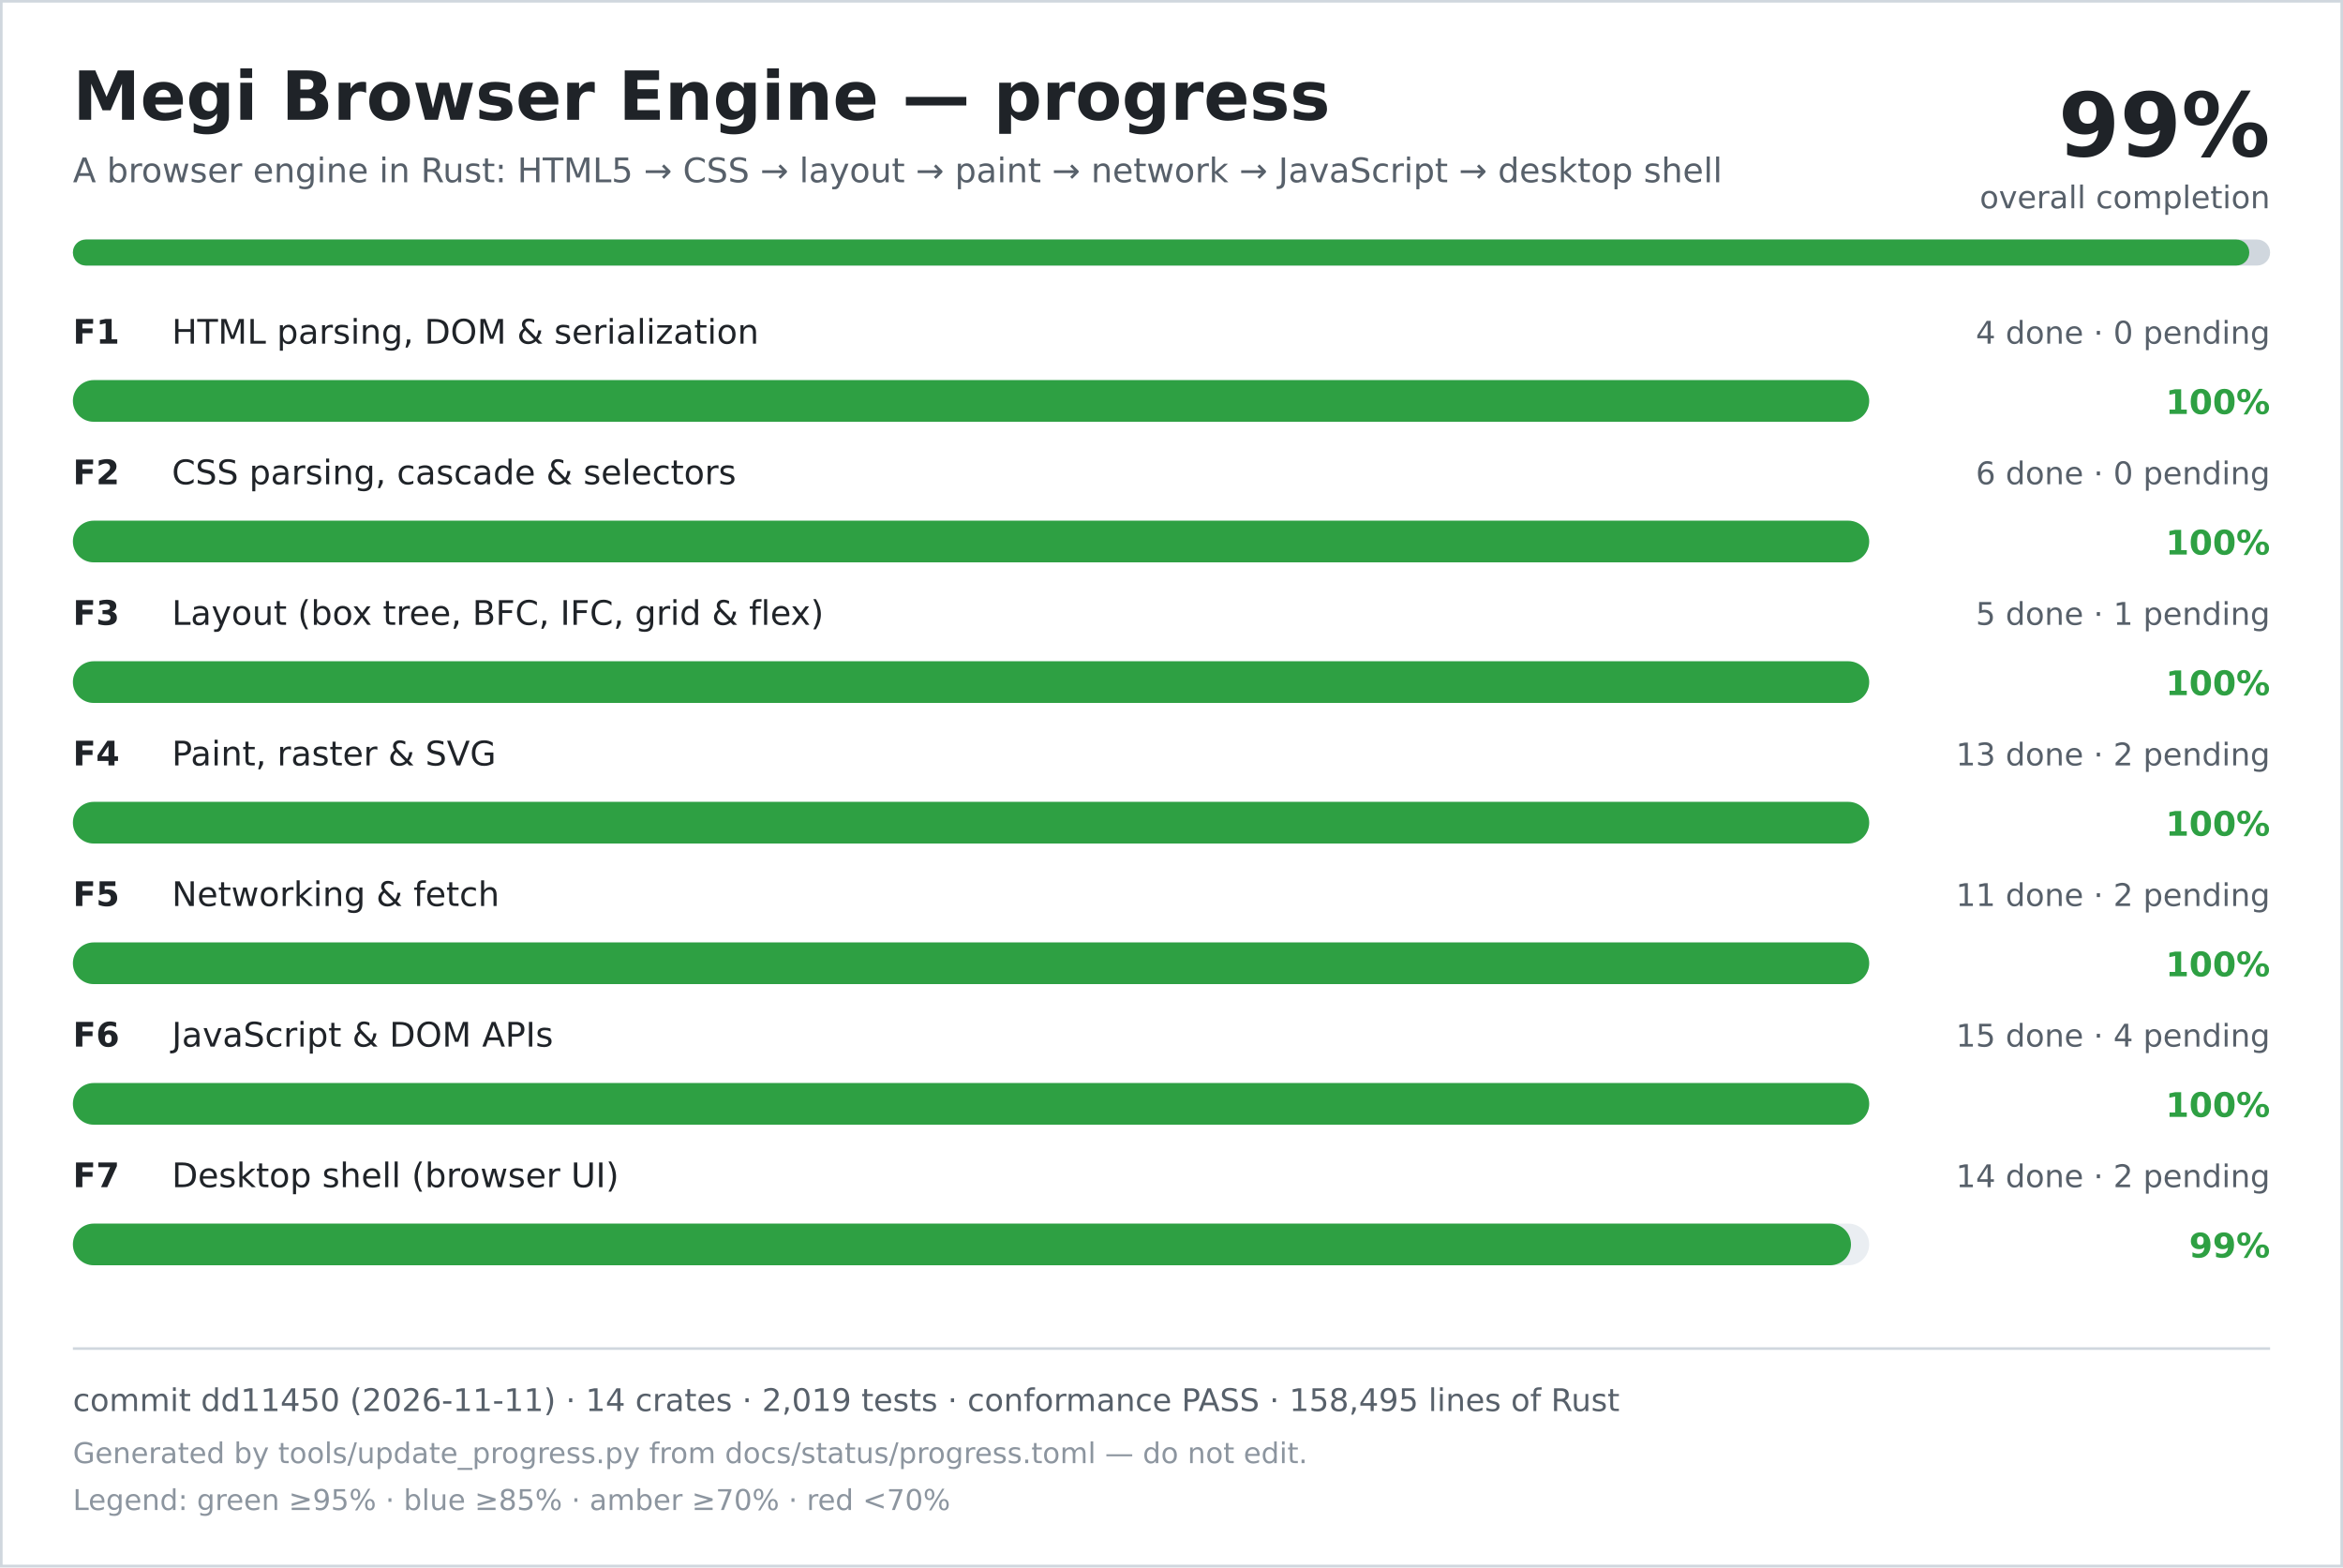
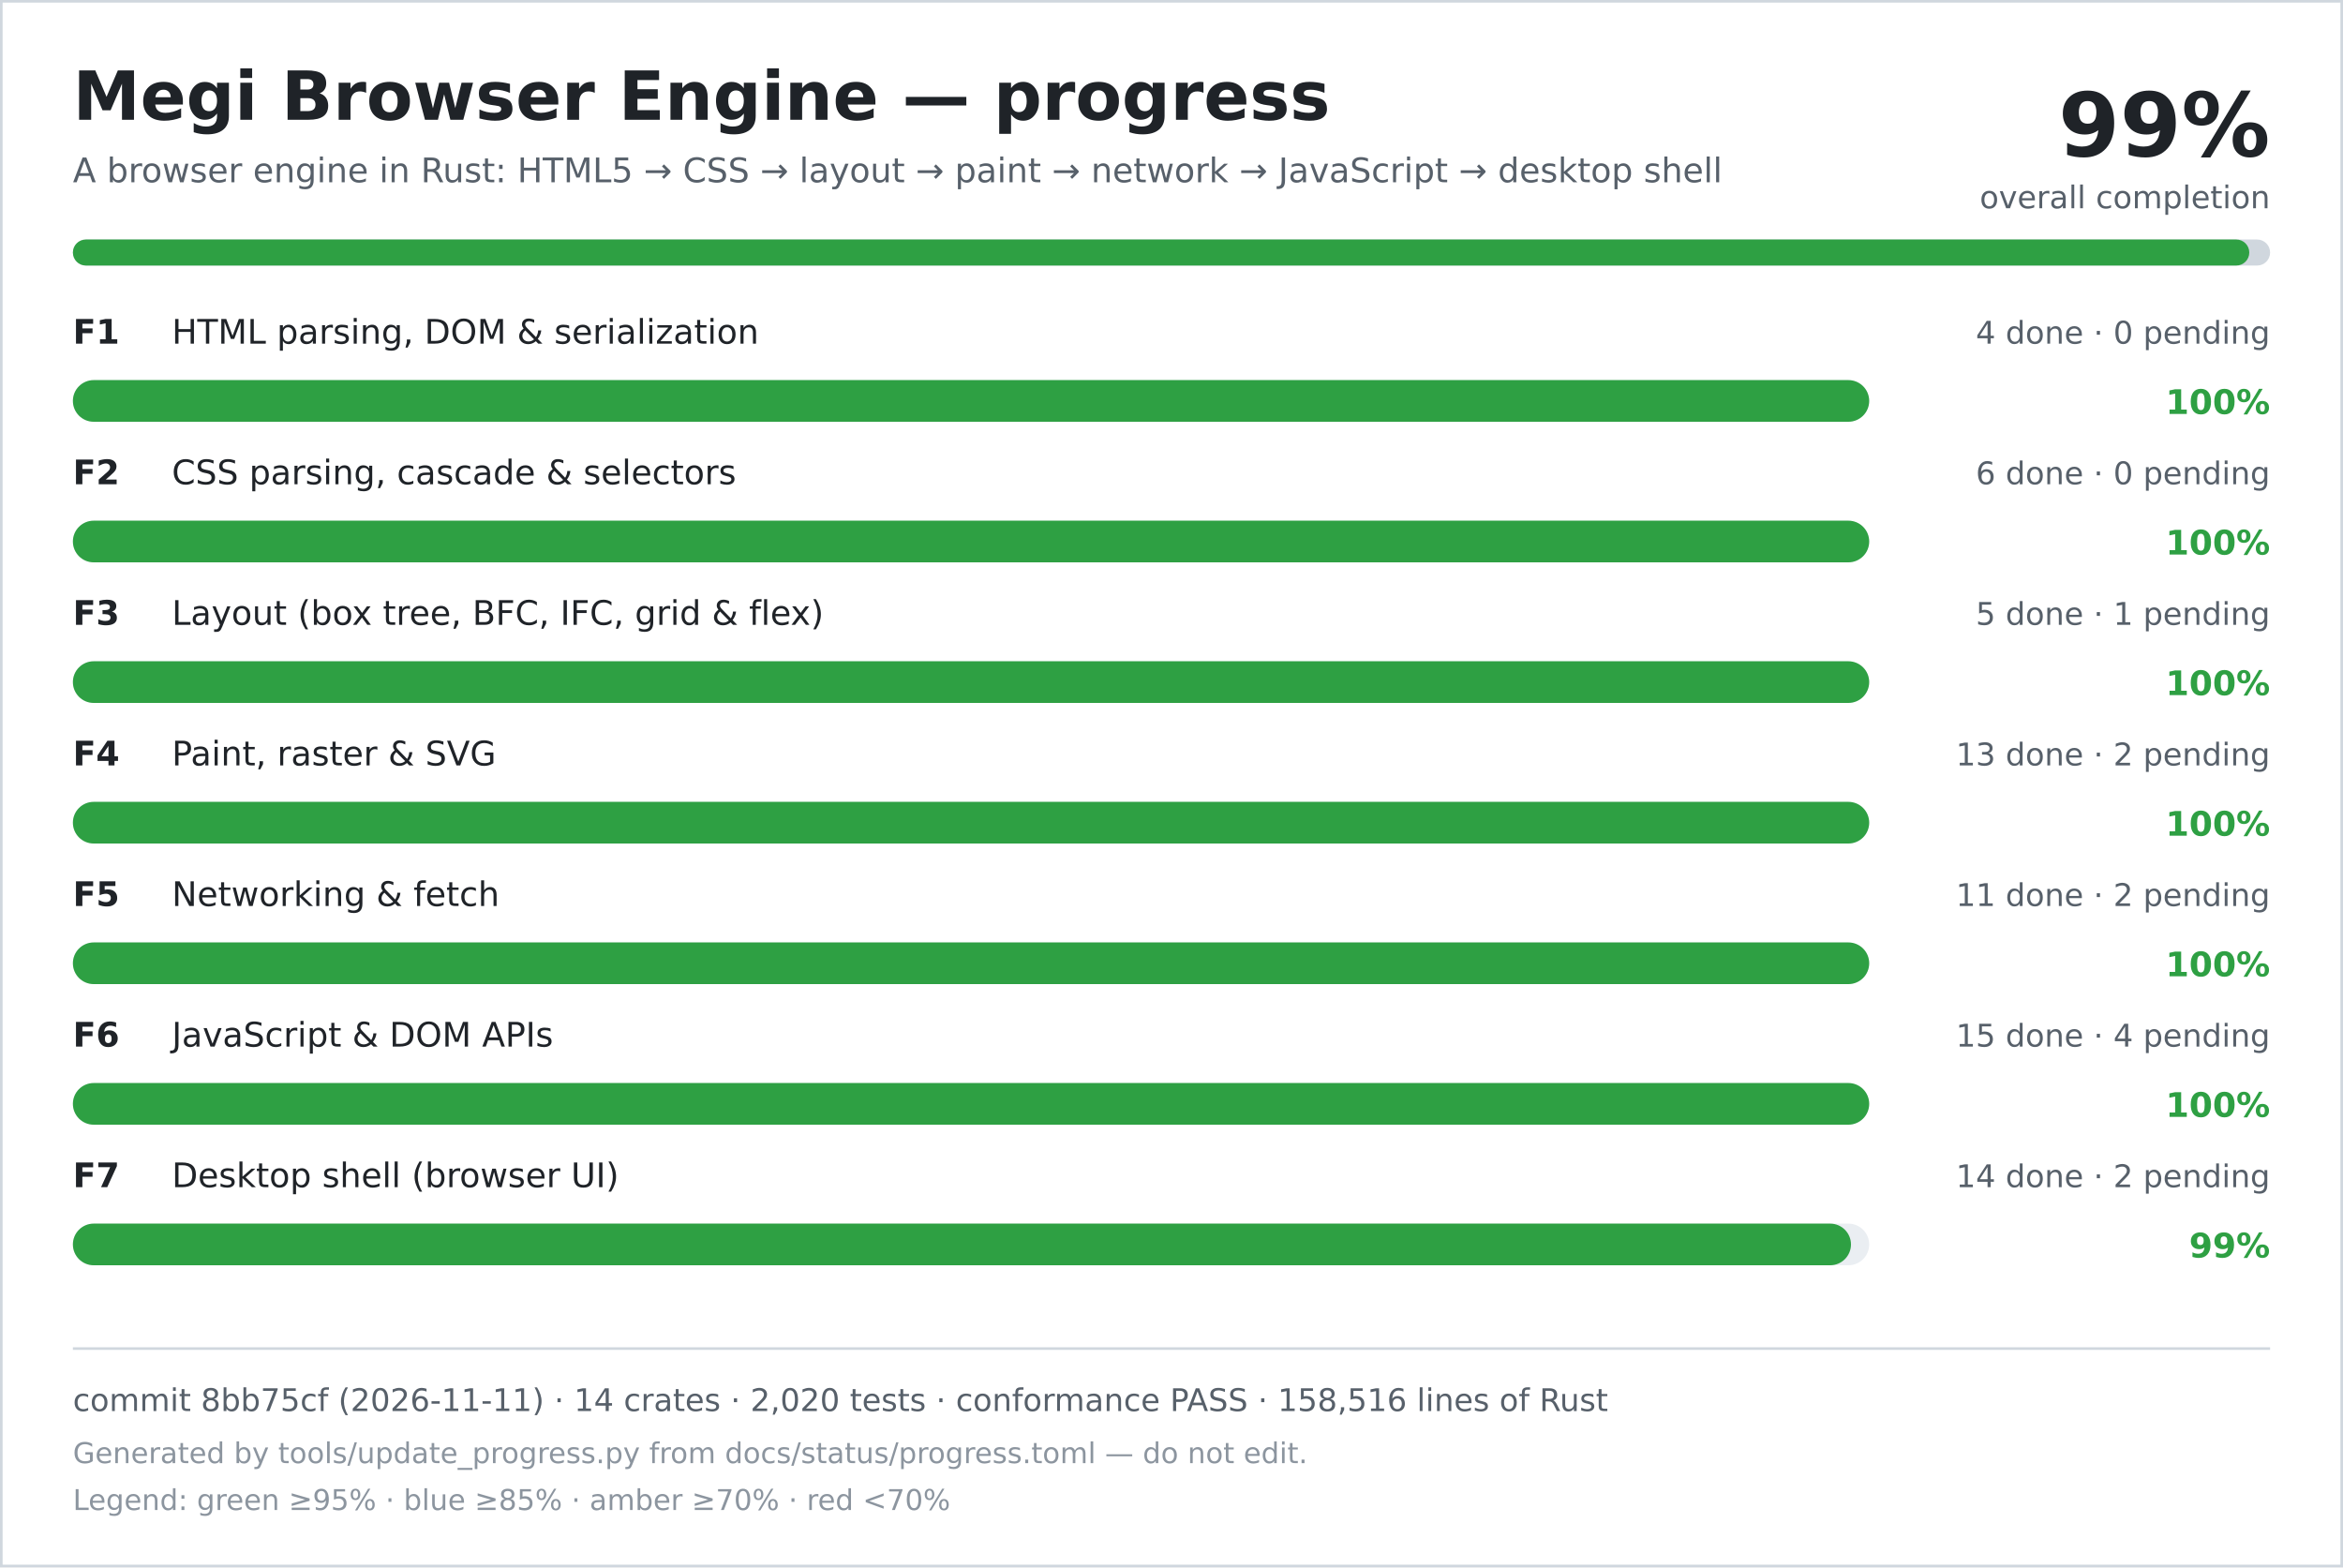
<svg xmlns="http://www.w3.org/2000/svg" width="900" height="602" viewBox="0 0 900 602" role="img" aria-labelledby="title desc">
  <rect width="900" height="602" fill="#ffffff" />
  <rect x="0.5" y="0.5" width="899" height="601" fill="none" stroke="#d0d7de" />
  <text x="28" y="46" font-family="DejaVu Sans, Verdana, sans-serif" font-size="26" font-weight="700" fill="#1f2328">Megi Browser Engine — progress</text>
  <text x="28" y="70" font-family="DejaVu Sans, Verdana, sans-serif" font-size="13" fill="#57606a">A browser engine in Rust: HTML5 → CSS → layout → paint → network → JavaScript → desktop shell</text>
  <text x="872" y="60" text-anchor="end" font-family="DejaVu Sans, Verdana, sans-serif" font-size="34" font-weight="700" fill="#1f2328">99%</text>
  <text x="872" y="80" text-anchor="end" font-family="DejaVu Sans, Verdana, sans-serif" font-size="12" fill="#57606a">overall completion</text>
  <rect x="28" y="92" width="844" height="10" rx="5" fill="#d0d7de" />
  <rect x="28" y="92" width="836" height="10" rx="5" fill="#2ea043" />
  <text x="28" y="132" font-family="DejaVu Sans, Verdana, sans-serif" font-size="13" font-weight="700" fill="#1f2328">F1</text>
  <text x="66" y="132" font-family="DejaVu Sans, Verdana, sans-serif" font-size="13" fill="#1f2328">HTML parsing, DOM &amp; serialization</text>
  <text x="872" y="132" text-anchor="end" font-family="DejaVu Sans, Verdana, sans-serif" font-size="12" fill="#57606a">4 done · 0 pending</text>
  <rect x="28" y="146" width="690" height="16" rx="8" fill="#eaeef2" />
  <rect x="28" y="146" width="690" height="16" rx="8" fill="#2ea043" />
  <text x="872" y="159" text-anchor="end" font-family="DejaVu Sans, Verdana, sans-serif" font-size="13" font-weight="700" fill="#2ea043">100%</text>
  <text x="28" y="186" font-family="DejaVu Sans, Verdana, sans-serif" font-size="13" font-weight="700" fill="#1f2328">F2</text>
  <text x="66" y="186" font-family="DejaVu Sans, Verdana, sans-serif" font-size="13" fill="#1f2328">CSS parsing, cascade &amp; selectors</text>
  <text x="872" y="186" text-anchor="end" font-family="DejaVu Sans, Verdana, sans-serif" font-size="12" fill="#57606a">6 done · 0 pending</text>
  <rect x="28" y="200" width="690" height="16" rx="8" fill="#eaeef2" />
  <rect x="28" y="200" width="690" height="16" rx="8" fill="#2ea043" />
  <text x="872" y="213" text-anchor="end" font-family="DejaVu Sans, Verdana, sans-serif" font-size="13" font-weight="700" fill="#2ea043">100%</text>
  <text x="28" y="240" font-family="DejaVu Sans, Verdana, sans-serif" font-size="13" font-weight="700" fill="#1f2328">F3</text>
  <text x="66" y="240" font-family="DejaVu Sans, Verdana, sans-serif" font-size="13" fill="#1f2328">Layout (box tree, BFC, IFC, grid &amp; flex)</text>
  <text x="872" y="240" text-anchor="end" font-family="DejaVu Sans, Verdana, sans-serif" font-size="12" fill="#57606a">5 done · 1 pending</text>
  <rect x="28" y="254" width="690" height="16" rx="8" fill="#eaeef2" />
  <rect x="28" y="254" width="690" height="16" rx="8" fill="#2ea043" />
  <text x="872" y="267" text-anchor="end" font-family="DejaVu Sans, Verdana, sans-serif" font-size="13" font-weight="700" fill="#2ea043">100%</text>
  <text x="28" y="294" font-family="DejaVu Sans, Verdana, sans-serif" font-size="13" font-weight="700" fill="#1f2328">F4</text>
  <text x="66" y="294" font-family="DejaVu Sans, Verdana, sans-serif" font-size="13" fill="#1f2328">Paint, raster &amp; SVG</text>
  <text x="872" y="294" text-anchor="end" font-family="DejaVu Sans, Verdana, sans-serif" font-size="12" fill="#57606a">13 done · 2 pending</text>
  <rect x="28" y="308" width="690" height="16" rx="8" fill="#eaeef2" />
  <rect x="28" y="308" width="690" height="16" rx="8" fill="#2ea043" />
  <text x="872" y="321" text-anchor="end" font-family="DejaVu Sans, Verdana, sans-serif" font-size="13" font-weight="700" fill="#2ea043">100%</text>
  <text x="28" y="348" font-family="DejaVu Sans, Verdana, sans-serif" font-size="13" font-weight="700" fill="#1f2328">F5</text>
  <text x="66" y="348" font-family="DejaVu Sans, Verdana, sans-serif" font-size="13" fill="#1f2328">Networking &amp; fetch</text>
  <text x="872" y="348" text-anchor="end" font-family="DejaVu Sans, Verdana, sans-serif" font-size="12" fill="#57606a">11 done · 2 pending</text>
  <rect x="28" y="362" width="690" height="16" rx="8" fill="#eaeef2" />
  <rect x="28" y="362" width="690" height="16" rx="8" fill="#2ea043" />
  <text x="872" y="375" text-anchor="end" font-family="DejaVu Sans, Verdana, sans-serif" font-size="13" font-weight="700" fill="#2ea043">100%</text>
  <text x="28" y="402" font-family="DejaVu Sans, Verdana, sans-serif" font-size="13" font-weight="700" fill="#1f2328">F6</text>
  <text x="66" y="402" font-family="DejaVu Sans, Verdana, sans-serif" font-size="13" fill="#1f2328">JavaScript &amp; DOM APIs</text>
  <text x="872" y="402" text-anchor="end" font-family="DejaVu Sans, Verdana, sans-serif" font-size="12" fill="#57606a">15 done · 4 pending</text>
  <rect x="28" y="416" width="690" height="16" rx="8" fill="#eaeef2" />
  <rect x="28" y="416" width="690" height="16" rx="8" fill="#2ea043" />
  <text x="872" y="429" text-anchor="end" font-family="DejaVu Sans, Verdana, sans-serif" font-size="13" font-weight="700" fill="#2ea043">100%</text>
  <text x="28" y="456" font-family="DejaVu Sans, Verdana, sans-serif" font-size="13" font-weight="700" fill="#1f2328">F7</text>
  <text x="66" y="456" font-family="DejaVu Sans, Verdana, sans-serif" font-size="13" fill="#1f2328">Desktop shell (browser UI)</text>
  <text x="872" y="456" text-anchor="end" font-family="DejaVu Sans, Verdana, sans-serif" font-size="12" fill="#57606a">14 done · 2 pending</text>
  <rect x="28" y="470" width="690" height="16" rx="8" fill="#eaeef2" />
  <rect x="28" y="470" width="683" height="16" rx="8" fill="#2ea043" />
  <text x="872" y="483" text-anchor="end" font-family="DejaVu Sans, Verdana, sans-serif" font-size="13" font-weight="700" fill="#2ea043">99%</text>
  <line x1="28" y1="518" x2="872" y2="518" stroke="#d0d7de" />
-   <text x="28" y="542" font-family="DejaVu Sans, Verdana, sans-serif" font-size="12" fill="#57606a">commit dd11450 (2026-11-11) · 14 crates · 2,019 tests · conformance PASS · 158,495 lines of Rust</text>
+   <text x="28" y="542" font-family="DejaVu Sans, Verdana, sans-serif" font-size="12" fill="#57606a">commit 8bb75cf (2026-11-11) · 14 crates · 2,020 tests · conformance PASS · 158,516 lines of Rust</text>
  <text x="28" y="562" font-family="DejaVu Sans, Verdana, sans-serif" font-size="11" fill="#8c959f">Generated by tools/update_progress.py from docs/status/progress.toml — do not edit.</text>
  <text x="28" y="580" font-family="DejaVu Sans, Verdana, sans-serif" font-size="11" fill="#8c959f">Legend: green ≥95% · blue ≥85% · amber ≥70% · red &lt;70%</text>
</svg>
